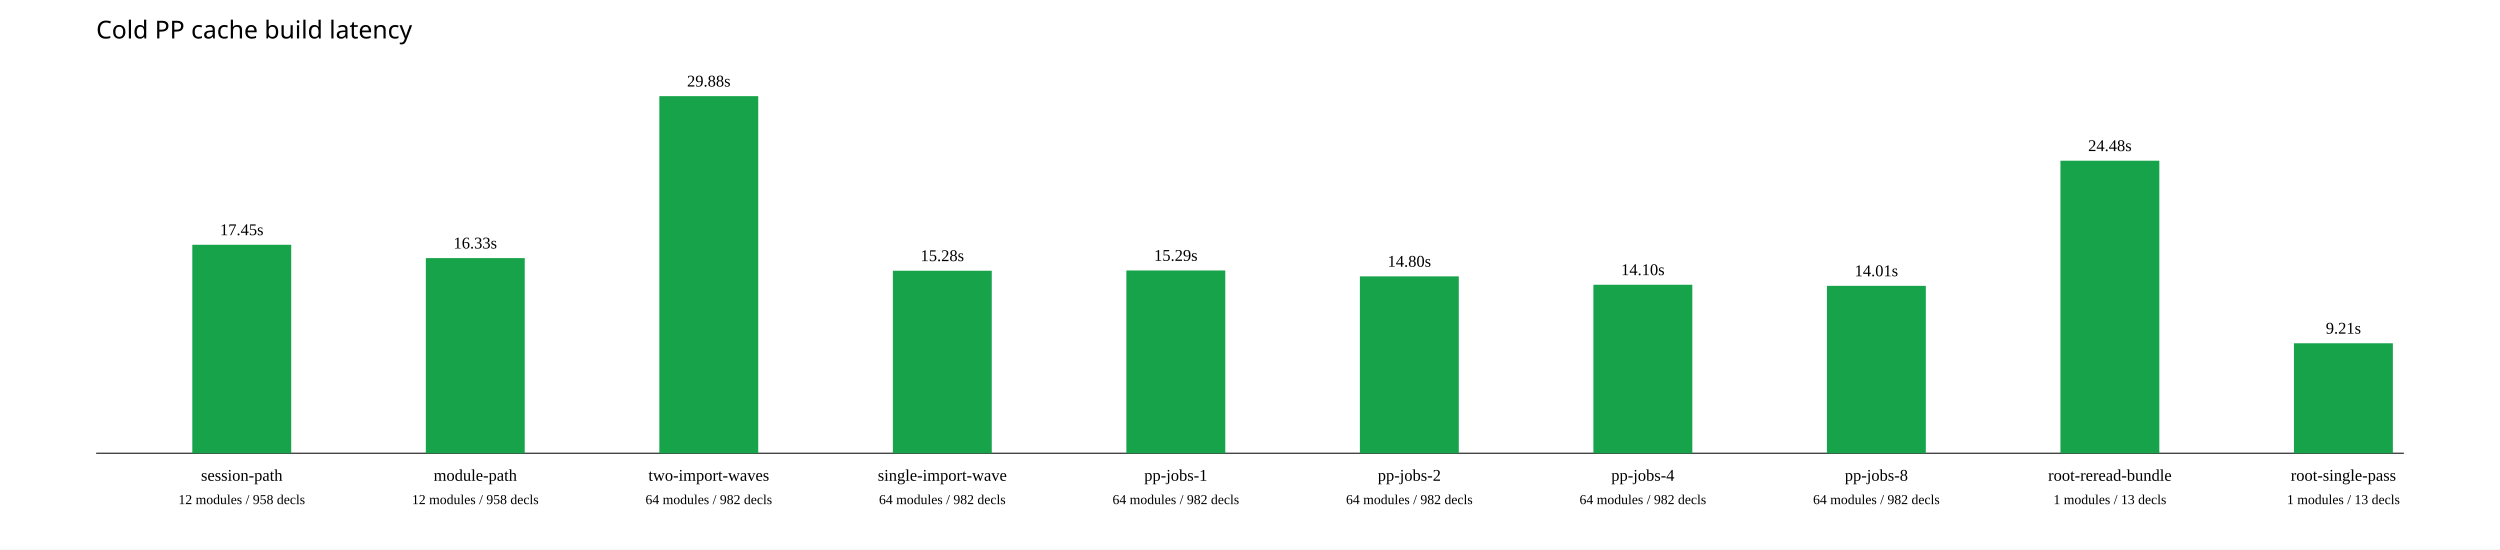
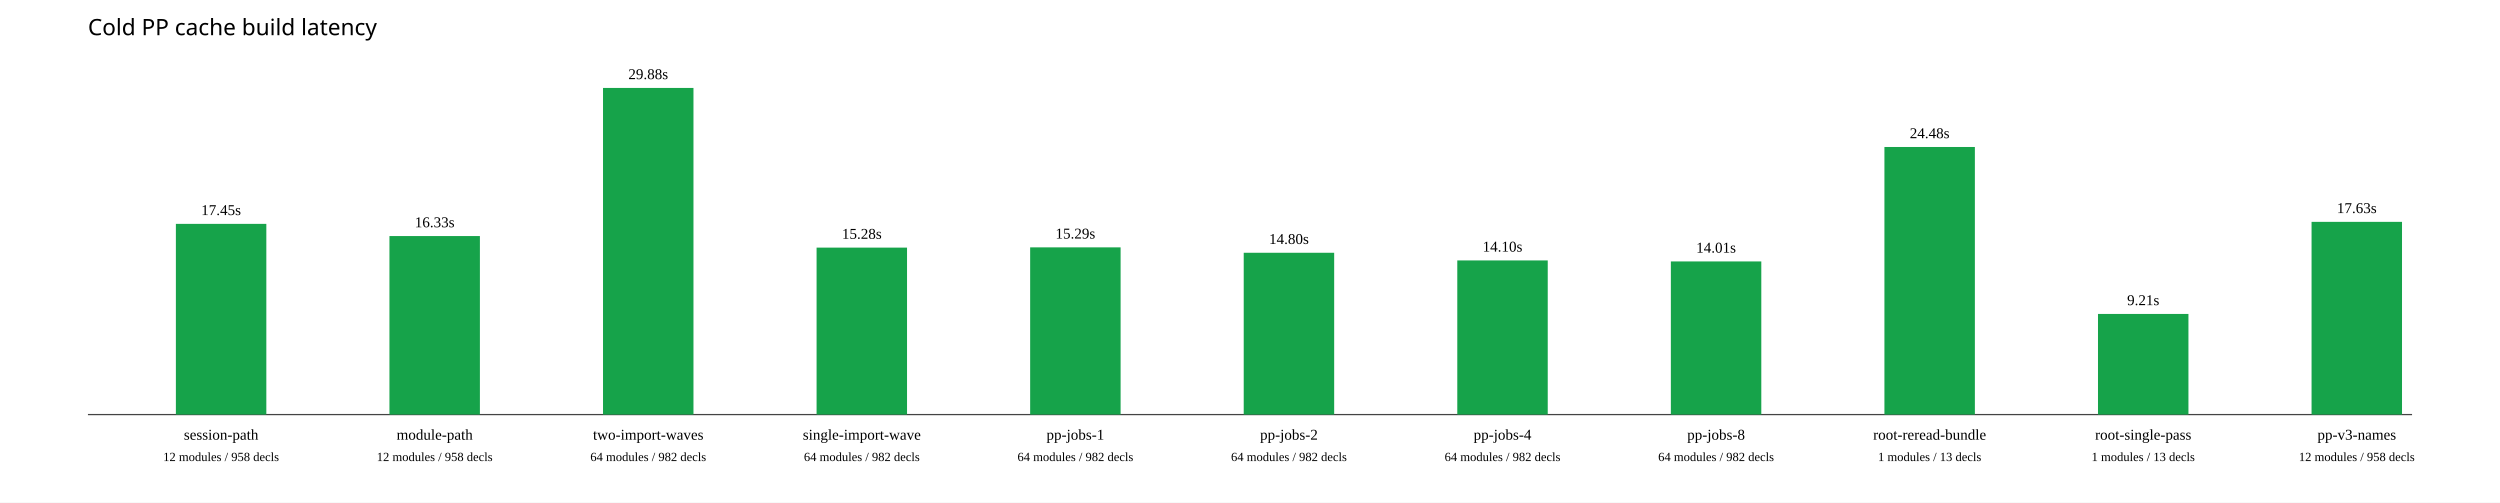
- <svg xmlns="http://www.w3.org/2000/svg" width="1820" height="400">
+ <svg xmlns="http://www.w3.org/2000/svg" width="1990" height="400">
  <rect width="100%" height="100%" fill="white" />
  <text x="70" y="28" font-size="18" font-family="sans-serif">Cold PP cache build latency</text>
-   <line x1="70" y1="330" x2="1750" y2="330" stroke="#444" />
+   <line x1="70" y1="330" x2="1920" y2="330" stroke="#444" />
  <rect x="140" y="178.2" width="72" height="151.8" fill="#16a34a" />
  <rect x="310" y="187.9" width="72" height="142.1" fill="#16a34a" />
  <rect x="480" y="70.0" width="72" height="260.0" fill="#16a34a" />
  <rect x="650" y="197.1" width="72" height="132.9" fill="#16a34a" />
  <rect x="820" y="196.9" width="72" height="133.1" fill="#16a34a" />
  <rect x="990" y="201.2" width="72" height="128.8" fill="#16a34a" />
  <rect x="1160" y="207.3" width="72" height="122.7" fill="#16a34a" />
  <rect x="1330" y="208.1" width="72" height="121.9" fill="#16a34a" />
  <rect x="1500" y="117.0" width="72" height="213.0" fill="#16a34a" />
  <rect x="1670" y="249.9" width="72" height="80.1" fill="#16a34a" />
+   <rect x="1840" y="176.6" width="72" height="153.4" fill="#16a34a" />
  <text x="176" y="171.2" text-anchor="middle" font-size="12">17.45s</text>
  <text x="176" y="350" text-anchor="middle" font-size="12">session-path</text>
  <text x="176" y="367" text-anchor="middle" font-size="10">12 modules / 958 decls</text>
  <text x="346" y="180.9" text-anchor="middle" font-size="12">16.33s</text>
  <text x="346" y="350" text-anchor="middle" font-size="12">module-path</text>
  <text x="346" y="367" text-anchor="middle" font-size="10">12 modules / 958 decls</text>
  <text x="516" y="63.0" text-anchor="middle" font-size="12">29.88s</text>
  <text x="516" y="350" text-anchor="middle" font-size="12">two-import-waves</text>
  <text x="516" y="367" text-anchor="middle" font-size="10">64 modules / 982 decls</text>
  <text x="686" y="190.1" text-anchor="middle" font-size="12">15.28s</text>
  <text x="686" y="350" text-anchor="middle" font-size="12">single-import-wave</text>
  <text x="686" y="367" text-anchor="middle" font-size="10">64 modules / 982 decls</text>
  <text x="856" y="189.9" text-anchor="middle" font-size="12">15.29s</text>
  <text x="856" y="350" text-anchor="middle" font-size="12">pp-jobs-1</text>
  <text x="856" y="367" text-anchor="middle" font-size="10">64 modules / 982 decls</text>
  <text x="1026" y="194.2" text-anchor="middle" font-size="12">14.80s</text>
  <text x="1026" y="350" text-anchor="middle" font-size="12">pp-jobs-2</text>
  <text x="1026" y="367" text-anchor="middle" font-size="10">64 modules / 982 decls</text>
  <text x="1196" y="200.3" text-anchor="middle" font-size="12">14.10s</text>
  <text x="1196" y="350" text-anchor="middle" font-size="12">pp-jobs-4</text>
  <text x="1196" y="367" text-anchor="middle" font-size="10">64 modules / 982 decls</text>
  <text x="1366" y="201.1" text-anchor="middle" font-size="12">14.01s</text>
  <text x="1366" y="350" text-anchor="middle" font-size="12">pp-jobs-8</text>
  <text x="1366" y="367" text-anchor="middle" font-size="10">64 modules / 982 decls</text>
  <text x="1536" y="110.0" text-anchor="middle" font-size="12">24.48s</text>
  <text x="1536" y="350" text-anchor="middle" font-size="12">root-reread-bundle</text>
  <text x="1536" y="367" text-anchor="middle" font-size="10">1 modules / 13 decls</text>
  <text x="1706" y="242.9" text-anchor="middle" font-size="12">9.21s</text>
  <text x="1706" y="350" text-anchor="middle" font-size="12">root-single-pass</text>
  <text x="1706" y="367" text-anchor="middle" font-size="10">1 modules / 13 decls</text>
+   <text x="1876" y="169.6" text-anchor="middle" font-size="12">17.63s</text>
+   <text x="1876" y="350" text-anchor="middle" font-size="12">pp-v3-names</text>
+   <text x="1876" y="367" text-anchor="middle" font-size="10">12 modules / 958 decls</text>
</svg>
